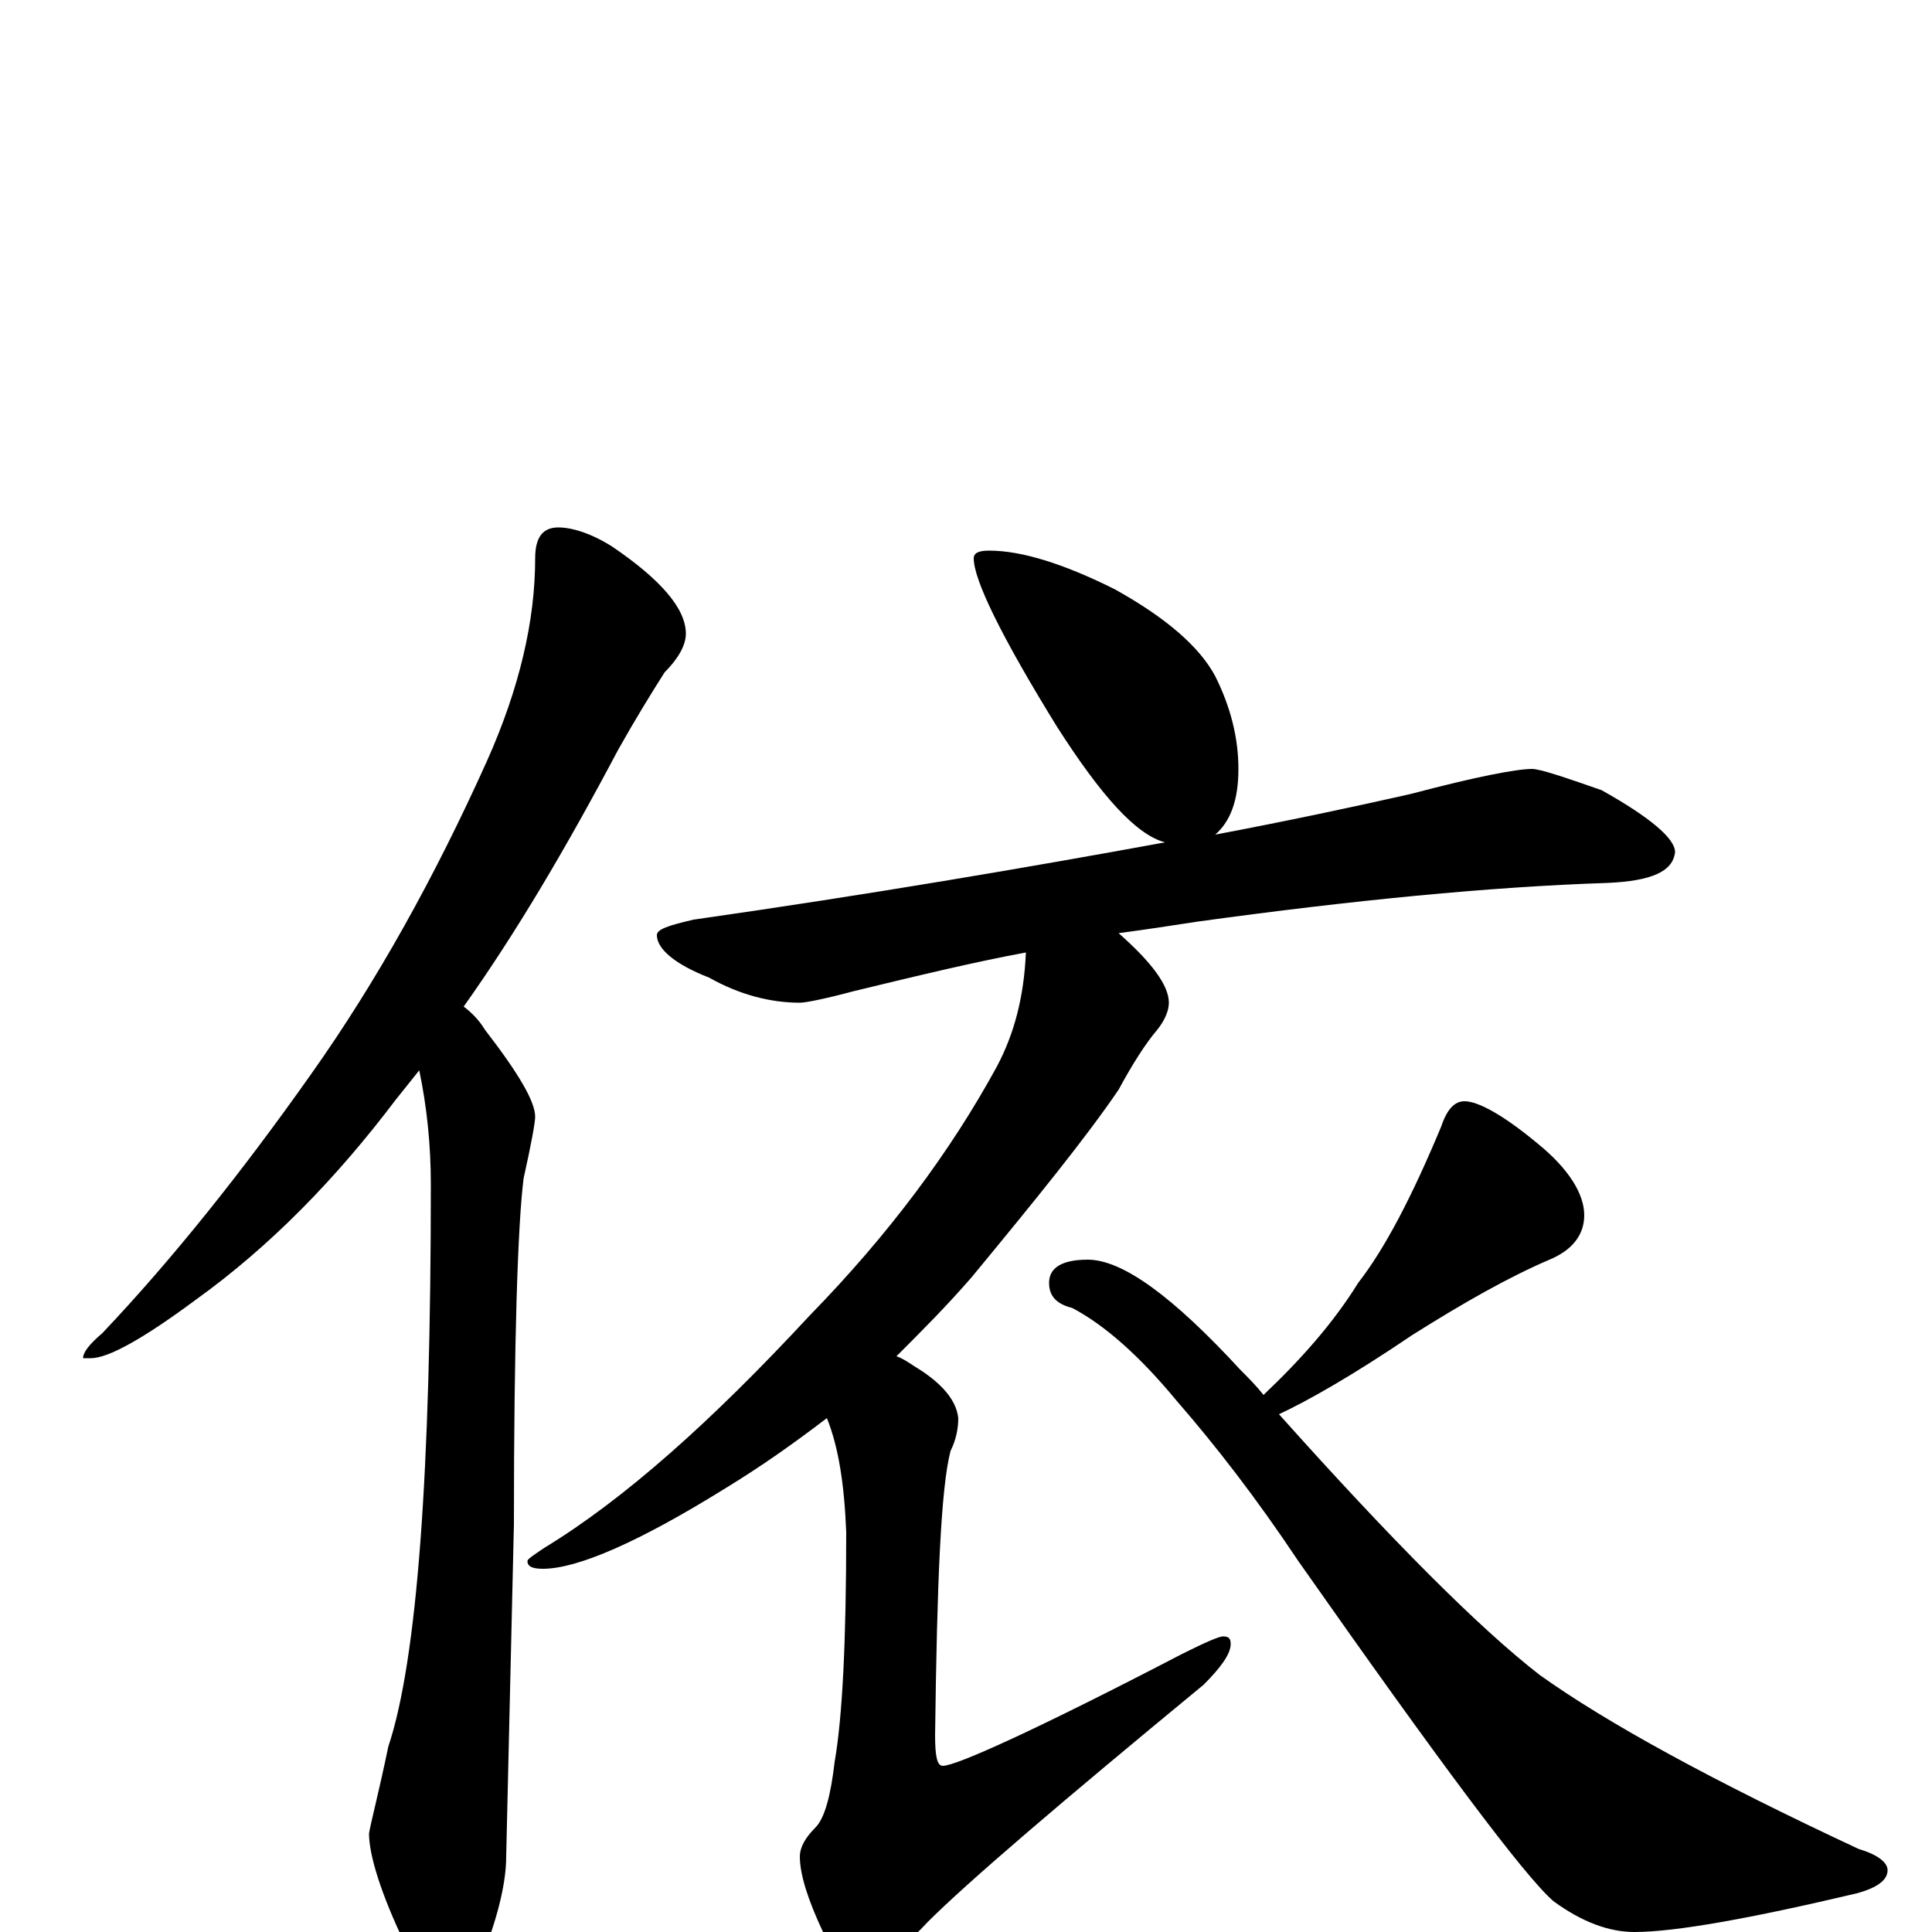
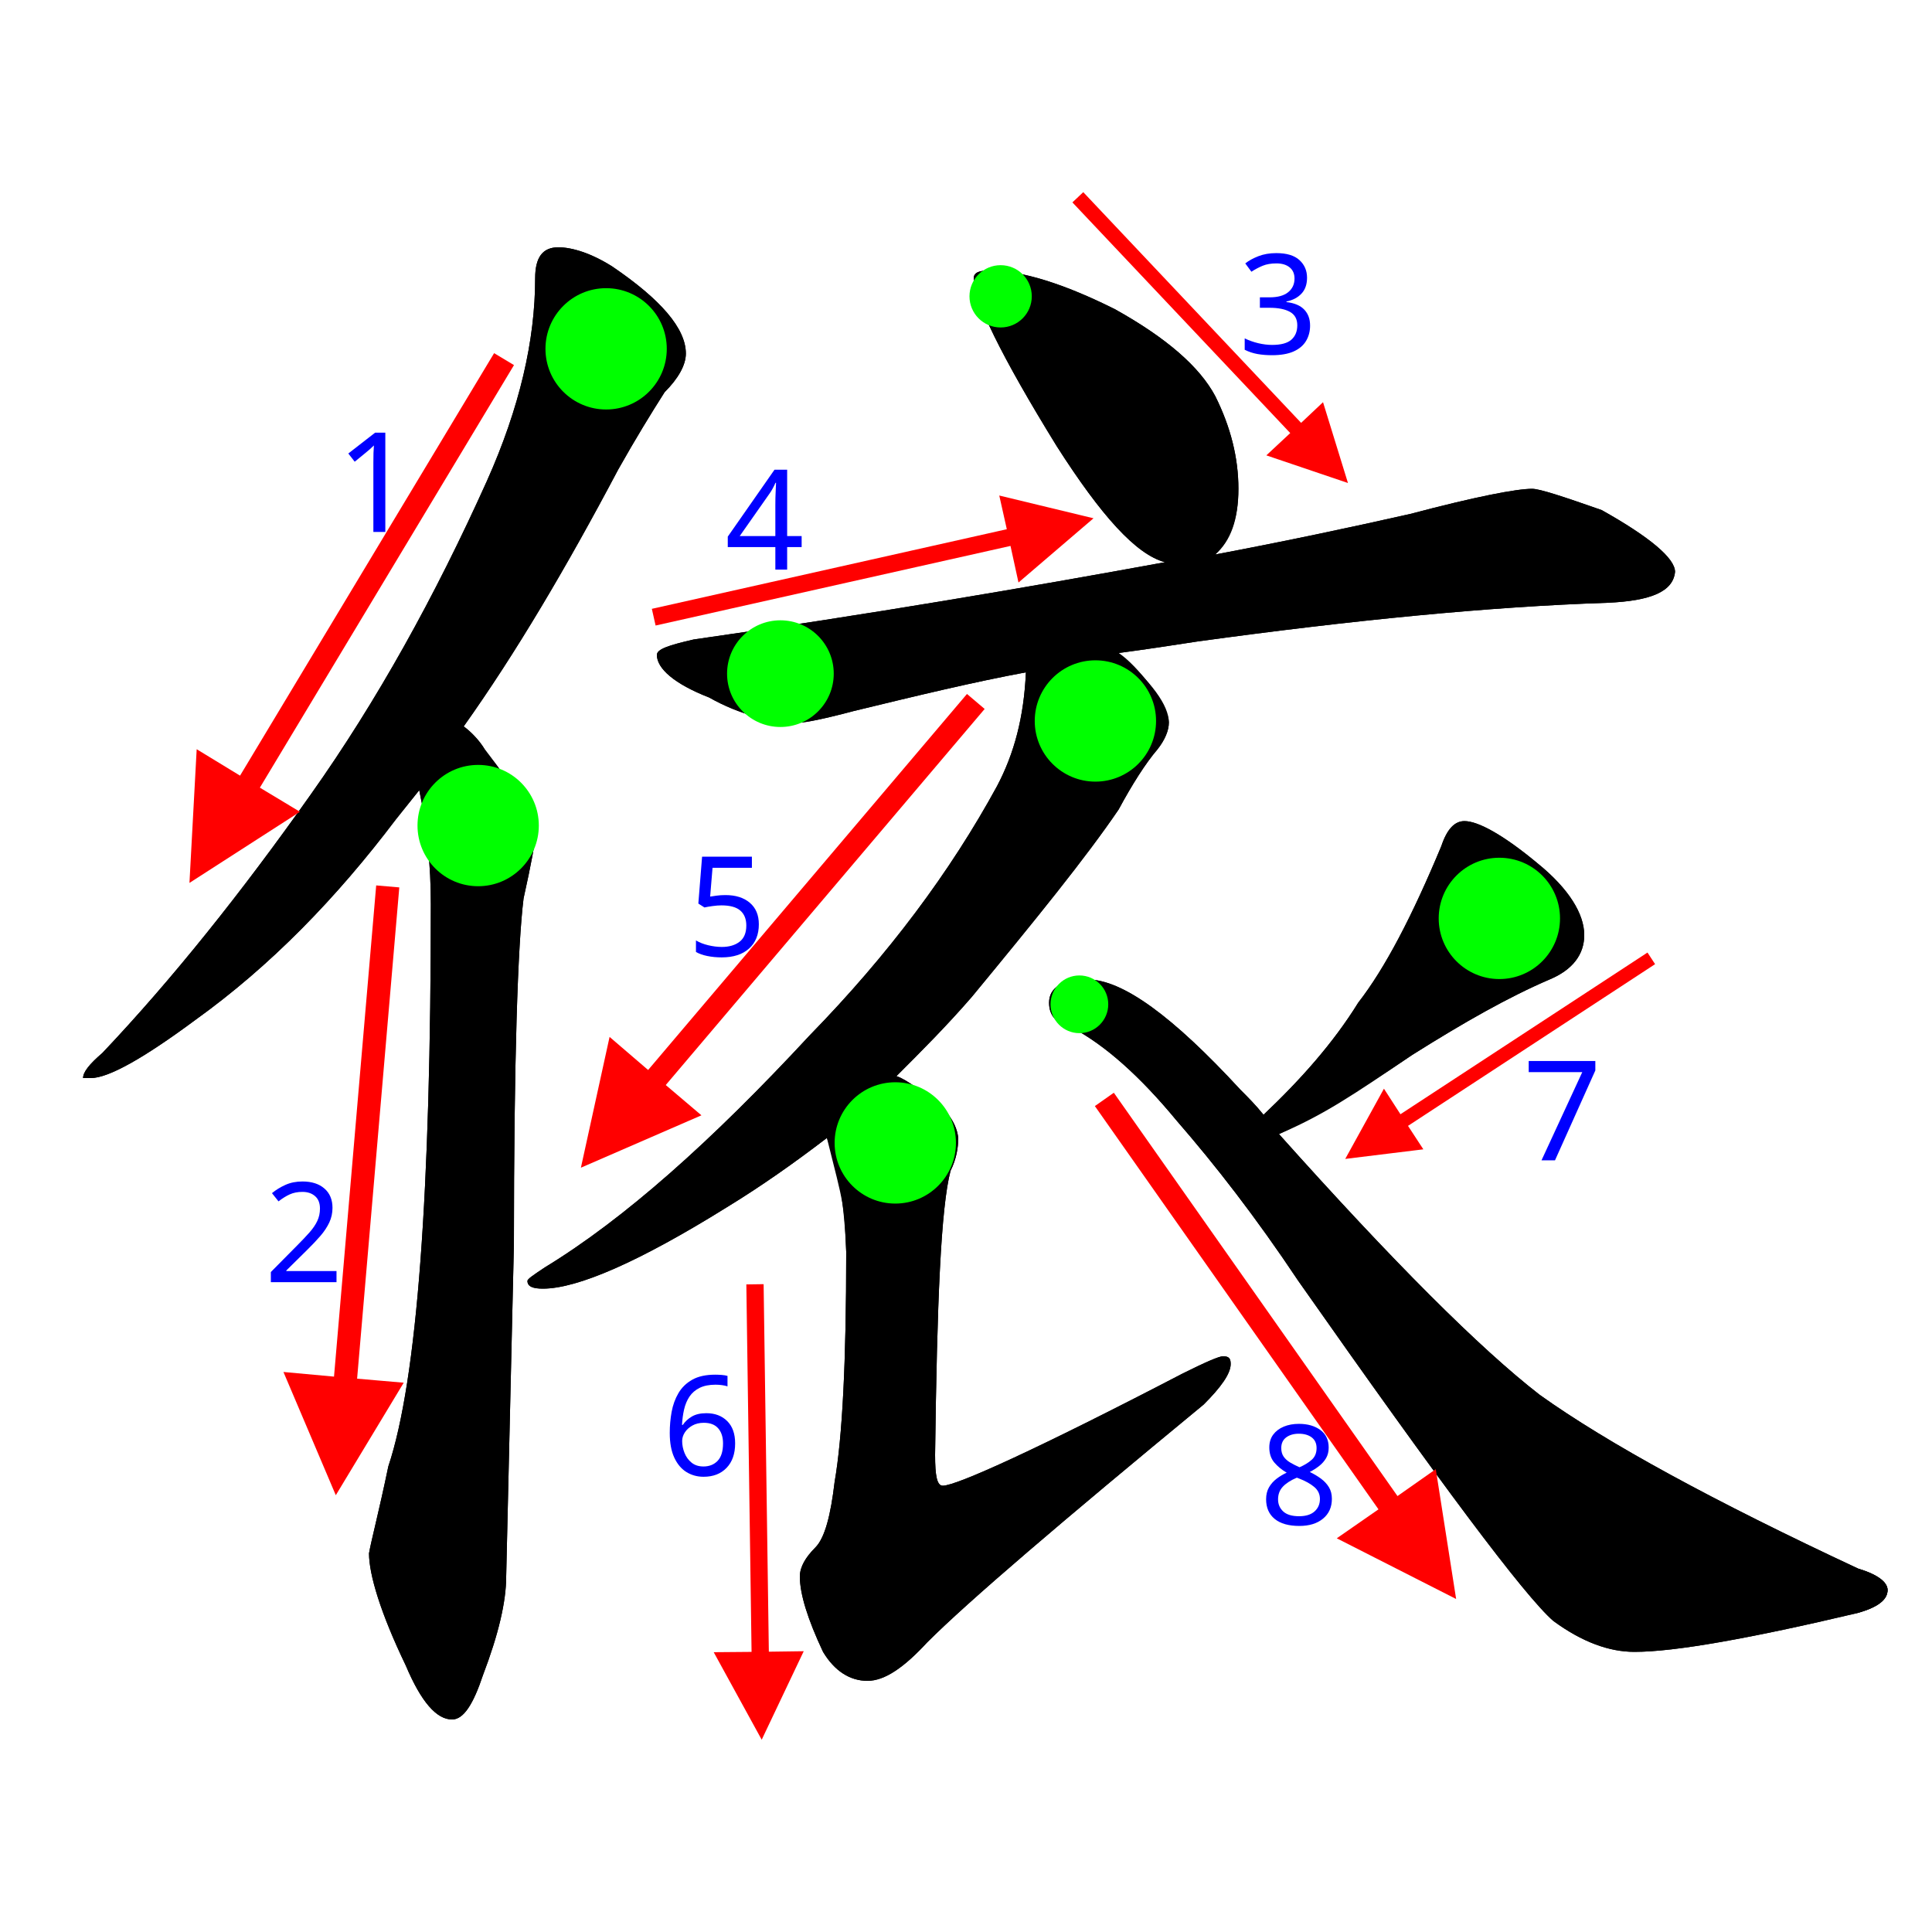
- <svg xmlns="http://www.w3.org/2000/svg" version="1.1" id="Layer_1" x="0px" y="145px" width="1000px" height="1000px" viewBox="0 0 1000 1000" enable-background="new 0 0 1000 1000" xml:space="preserve">
+ <svg xmlns="http://www.w3.org/2000/svg" version="1.1" x="0px" y="0px" width="1000px" height="1000px" viewBox="0 0 1000 1000" enable-background="new 0 0 1000 1000" xml:space="preserve">
  <g id="Layer_1">
-     <path id="glyph" transform="matrix(1 0 0 -1 0 1000)" d="M289,727C296,727 306,724 317,717C342,700 355,685 355,672C355,666 351,659 344,652C337,641 329,628 320,612C293,561 267,517 240,479C244,476 248,472 251,467C268,445 277,430 277,422C277,419 275,408 271,390C268,366 266,306 266,211l-4,-172C262,26 258,9 250,-12C245,-27 240,-35 234,-35C226,-35 218,-26 210,-7C197,20 191,40 191,51C192,57 196,72 201,96C216,141 223,238 223,387C223,407 221,427 217,446C213,441 209,436 205,431C174,390 140,355 101,327C74,307 56,297 47,297l-4,0C43,300 46,304 53,310C89,348 125,393 161,444C195,492 225,546 252,606C269,644 277,679 277,711C277,722 281,727 289,727M512,715C529,715 551,708 577,695C604,680 621,665 629,650C637,634 641,618 641,602C641,586 637,575 629,568C666,575 699,582 730,589C764,598 785,602 793,602C797,602 809,598 829,591C854,577 867,566 867,559C866,549 855,544 832,543C771,541 700,534 620,523C607,521 594,519 579,517C596,502 605,490 605,481C605,477 603,472 599,467C593,460 586,449 579,436C562,411 536,379 503,339C490,324 477,311 464,298C467,297 470,295 473,293C488,284 495,275 496,266C496,261 495,255 492,249C487,230 485,181 484,102C484,91 485,86 488,86C495,86 537,105 612,144C624,150 631,153 633,153C636,153 637,152 637,149C637,144 632,137 623,128C549,67 501,26 480,5C468,-8 458,-15 449,-15C440,-15 432,-10 426,0C418,17 414,30 414,39C414,44 417,49 422,54C427,59 430,71 432,88C436,111 438,150 438,207C437,232 434,251 428,266C411,253 394,241 376,230C331,202 299,188 281,188C276,188 273,189 273,192C273,193 276,195 282,199C323,224 368,264 419,319C460,361 492,404 516,448C525,465 530,484 531,507C504,502 475,495 442,487C427,483 417,481 414,481C399,481 383,485 367,494C349,501 340,509 340,516C340,519 346,521 359,524C450,537 532,551 603,564C588,568 570,588 547,624C518,671 504,700 504,711C504,714 507,715 512,715M758,430C765,430 778,423 796,408C812,395 820,382 820,371C820,361 814,353 802,348C781,339 758,326 731,309C700,288 677,275 662,268C721,202 766,157 797,133C832,108 887,78 962,43C972,40 977,36 977,32C977,27 972,23 961,20C906,7 867,0 846,0C833,0 819,5 804,16C789,29 745,88 672,192C650,225 629,252 609,275C590,298 572,314 555,323C547,325 543,329 543,336C543,344 550,348 563,348C581,348 607,329 642,291C646,287 650,283 654,278C673,296 690,315 703,336C717,354 731,381 746,417C749,426 753,430 758,430z" />
+     <path id="glyph" d="M289,128c7,0,17,3,28,10c25,17,38,32,38,45c0,6-4,13-11,20c-7,11-15,24-24,40c-27,51-53,95-80,133   c4,3,8,7,11,12c17,22,26,37,26,45c0,3-2,14-6,32c-3,24-5,84-5,179l-4,172c0,13-4,30-12,51c-5,15-10,23-16,23c-8,0-16-9-24-28   c-13-27-19-47-19-58c1-6,5-21,10-45c15-45,22-142,22-291c0-20-2-40-6-59c-4,5-8,10-12,15c-31,41-65,76-104,104c-27,20-45,30-54,30   h-4c0-3,3-7,10-13c36-38,72-83,108-134c34-48,64-102,91-162c17-38,25-73,25-105C277,133,281,128,289,128 M512,140c17,0,39,7,65,20   c27,15,44,30,52,45c8,16,12,32,12,48s-4,27-12,34c37-7,70-14,101-21c34-9,55-13,63-13c4,0,16,4,36,11c25,14,38,25,38,32   c-1,10-12,15-35,16c-61,2-132,9-212,20c-13,2-26,4-41,6c17,15,26,27,26,36c0,4-2,9-6,14c-6,7-13,18-20,31c-17,25-43,57-76,97   c-13,15-26,28-39,41c3,1,6,3,9,5c15,9,22,18,23,27c0,5-1,11-4,17c-5,19-7,68-8,147c0,11,1,16,4,16c7,0,49-19,124-58c12-6,19-9,21-9   c3,0,4,1,4,4c0,5-5,12-14,21c-74,61-122,102-143,123c-12,13-22,20-31,20s-17-5-23-15c-8-17-12-30-12-39c0-5,3-10,8-15s8-17,10-34   c4-23,6-62,6-119c-1-25-4-44-10-59c-17,13-34,25-52,36c-45,28-77,42-95,42c-5,0-8-1-8-4c0-1,3-3,9-7c41-25,86-65,137-120   c41-42,73-85,97-129c9-17,14-36,15-59c-27,5-56,12-89,20c-15,4-25,6-28,6c-15,0-31-4-47-13c-18-7-27-15-27-22c0-3,6-5,19-8   c91-13,173-27,244-40c-15-4-33-24-56-60c-29-47-43-76-43-87C504,141,507,140,512,140 M758,425c7,0,20,7,38,22c16,13,24,26,24,37   c0,10-6,18-18,23c-21,9-44,22-71,39c-31,21-54,34-69,41c59,66,104,111,135,135c35,25,90,55,165,90c10,3,15,7,15,11c0,5-5,9-16,12   c-55,13-94,20-115,20c-13,0-27-5-42-16c-15-13-59-72-132-176c-22-33-43-60-63-83c-19-23-37-39-54-48c-8-2-12-6-12-13   c0-8,7-12,20-12c18,0,44,19,79,57c4,4,8,8,12,13c19-18,36-37,49-58c14-18,28-45,43-81C749,429,753,425,758,425z" />
+   </g>
+   <g id="Layer_2_1_">
+     <path id="Stroke_7_" d="M289,128c7,0,17,3,28,10c25,17,38,32,38,45c0,6-4,13-11,20c-7,11-15,24-24,40c-27,51-53,95-80,133l-23,33   c-4,5-8,10-12,15c-31,41-65,76-104,104c-27,20-45,30-54,30h-4c0-3,3-7,10-13c36-38,72-83,108-134c34-48,64-102,91-162   c17-38,25-73,25-105C277,133,281,128,289,128" />
+     <circle id="Start_Mark" fill="#00FF00" cx="313.729" cy="180.555" r="31.395" />
+     <polyline id="Arrow" fill="#FF0000" stroke="#FF0000" stroke-width="12" points="260.899,185.88 126.279,409.736 107.251,398.141    104.686,445.597 143.911,420.352 126.279,409.736  " />
+     <text transform="matrix(1 0 0 1 173.8792 275.3428)" fill="#0000FF" font-family="'MyriadPro-Regular'" font-size="72">1</text>
+   </g>
+   <g id="Layer_3_1_">
+     <path id="Stroke_6_" d="M240,376c3,2,8,7,11,12c17,22,26,37,26,45c0,3-2,14-6,32c-3,24-5,84-5,179l-4,172c0,13-4,30-12,51   c-5,15-10,23-16,23c-8,0-16-9-24-28c-13-27-19-47-19-58c1-6,5-21,10-45c15-45,22-142,22-291c0-20-2-40-6-59   C217,409,199.25,352.25,240,376z" />
+     <circle id="Start_Mark_1_" fill="#00FF00" cx="247.495" cy="427.309" r="31.395" />
+     <polyline id="Arrow_1_" fill="#FF0000" stroke="#FF0000" stroke-width="12" points="200.696,458.803 178.345,719.061    156.156,717.025 174.741,760.767 198.851,720.833 178.345,719.061  " />
+     <text transform="matrix(1 0 0 1 136.7375 663.6543)" fill="#0000FF" font-family="'MyriadPro-Regular'" font-size="72">2</text>
+   </g>
+   <g id="Layer_4_1_">
+     <path id="Stroke_5_" d="M512,140c17,0,39,7,65,20c27,15,44,30,52,45c8,16,12,32,12,48s-4.5,26.833-12,34s-26,4-26,4   c-15-4-33-24-56-60c-29-47-43-76-43-87C504,141,507,140,512,140" />
+     <circle id="Start_Mark_2_" fill="#00FF00" cx="517.925" cy="153.378" r="16.124" />
+     <polyline id="Arrow_2_" fill="#FF0000" stroke="#FF0000" stroke-width="7.722" points="557.885,102.109 673.3,224.329    662.815,234.113 691.784,243.924 682.934,215.24 673.3,224.329  " />
+     <text transform="matrix(1 0 0 1 641.0222 183.1348)" fill="#0000FF" font-family="'MyriadPro-Regular'" font-size="72">3</text>
+   </g>
+   <g id="Layer_5_1_">
+     <path id="Stroke_4_" d="M629,287c37-7,70-14,101-21c34-9,55-13,63-13c4,0,16,4,36,11c25,14,38,25,38,32c-1,10-12,15-35,16   c-61,2-132,9-212,20c-13,2-26,4-41,6l-48,10c-27,5-56,12-89,20c-15,4-25,6-28,6c-15,0-31-4-47-13c-18-7-27-15-27-22c0-3,6-5,19-8   c91-13,173-27,244-40L629,287z M962,812c10,3,15,7,15,11c0,5-5,9-16,12" />
+     <circle id="Start_Mark_3_" fill="#00FF00" cx="403.937" cy="348.68" r="27.608" />
+     <polyline id="Arrow_3_" fill="#FF0000" stroke="#FF0000" stroke-width="8.853" points="338.366,319.452 526.41,277.275    529.914,293.336 556.547,270.532 523.094,262.457 526.41,277.275  " />
+     <text transform="matrix(1 0 0 1 375.178 294.8232)" fill="#0000FF" font-family="'MyriadPro-Regular'" font-size="72">4</text>
+   </g>
+   <g id="Layer_6_1_">
+     <path id="Stroke_3_" d="M428,589c-17,13-34,25-52,36c-45,28-77,42-95,42c-5,0-8-1-8-4c0-1,3-3,9-7c41-25,86-65,137-120   c41-42,73-85,97-129c9-17,14-36,15-59c0,0,3.824-51.006,48-10c9.071,5.747,26,27,26,36c0,4-2,9-6,14c-6,7-13,18-20,31   c-17,25-43,57-76,97c-13,15-26,28-39,41L428,589z" />
+     <circle id="Start_Mark_8_" fill="#00FF00" cx="566.976" cy="373.173" r="31.395" />
+     <polyline id="Arrow_8_" fill="#FF0000" stroke="#FF0000" stroke-width="12" points="505.08,363.075 336.138,562.306    319.228,547.796 309.048,594.218 351.829,575.625 336.138,562.306  " />
+     <text transform="matrix(1 0 0 1 355.6975 494.8237)" fill="#0000FF" font-family="'MyriadPro-Regular'" font-size="72">5</text>
+   </g>
+   <g id="Layer_7_1_">
+     <path id="Stroke_2_" d="M464,557c3,1,6,3,9,5c15,9,22,18,23,27c0,5-1,11-4,17c-5,19-7,68-8,147c0,11,1,16,4,16c7,0,49-19,124-58   c12-6,19-9,21-9c3,0,4,1,4,4c0,5-5,12-14,21c-74,61-122,102-143,123c-12,13-22,20-31,20s-17-5-23-15c-8-17-12-30-12-39   c0-5,3-10,8-15s8-17,10-34c4-23,6-62,6-119c-1-25-1.24-24.137-10-59C408.85,547.643,464,557,464,557z" />
+     <circle id="Start_Mark_7_" fill="#00FF00" cx="463.396" cy="591.573" r="31.395" />
+     <polyline id="Arrow_7_" fill="#FF0000" stroke="#FF0000" stroke-width="8.945" points="390.777,664.746 393.543,859.447    376.934,859.586 393.97,890.648 408.885,859.237 393.543,859.447  " />
+     <text transform="matrix(1 0 0 1 342.7097 763.6543)" fill="#0000FF" font-family="'MyriadPro-Regular'" font-size="72">6</text>
+   </g>
+   <g id="Layer_8_1_">
+     <path id="Stroke_1_" d="M654,577c19-18,36-37,49-58c14-18,28-45,43-81c3-9,7-13,12-13c7,0,20,7,38,22c16,13,24,26,24,37   c0,10-6,18-18,23c-21,9-44,22-71,39c-31,21-45.721,31.007-69,41C641.318,589.201,654,577,654,577z" />
+     <circle id="Start_Mark_6_" fill="#00FF00" cx="776.066" cy="475.361" r="31.395" />
+     <polyline id="Arrow_6_" fill="#FF0000" stroke="#FF0000" stroke-width="7.186" points="854.703,496.038 723.814,581.711    716.571,570.503 702.834,595.429 730.558,592.028 723.814,581.711  " />
+     <text id="_x37_" transform="matrix(1 0 0 1 788.0876 600.5771)" fill="#0000FF" font-family="'MyriadPro-Regular'" font-size="72">7</text>
+   </g>
+   <g id="Layer_9_1_">
+     <path id="Stroke" d="M662,587c59,66,104,111,135,135c35,25,90,55,165,90c10,3,15,7,15,11c0,5-5,9-16,12c-55,13-94,20-115,20   c-13,0-27-5-42-16c-15-13-59-72-132-176c-22-33-43-60-63-83c-19-23-37-39-54-48c-8-2-12-6-12-13c0-8,7-12,20-12c18,0,44,19,79,57   c4,4,8,8,12,13L662,587z" />
+     <circle id="Start_Mark_5_" fill="#00FF00" cx="558.695" cy="519.825" r="14.935" />
+     <polyline id="Arrow_5_" fill="#FF0000" stroke="#FF0000" stroke-width="12" points="571.61,569.051 721.882,782.714    703.582,795.426 745.945,816.968 738.723,770.882 721.882,782.714  " />
+     <text transform="matrix(1 0 0 1 651.8015 789.1074)" fill="#0000FF" font-family="'MyriadPro-Regular'" font-size="72">8</text>
  </g>
</svg>
